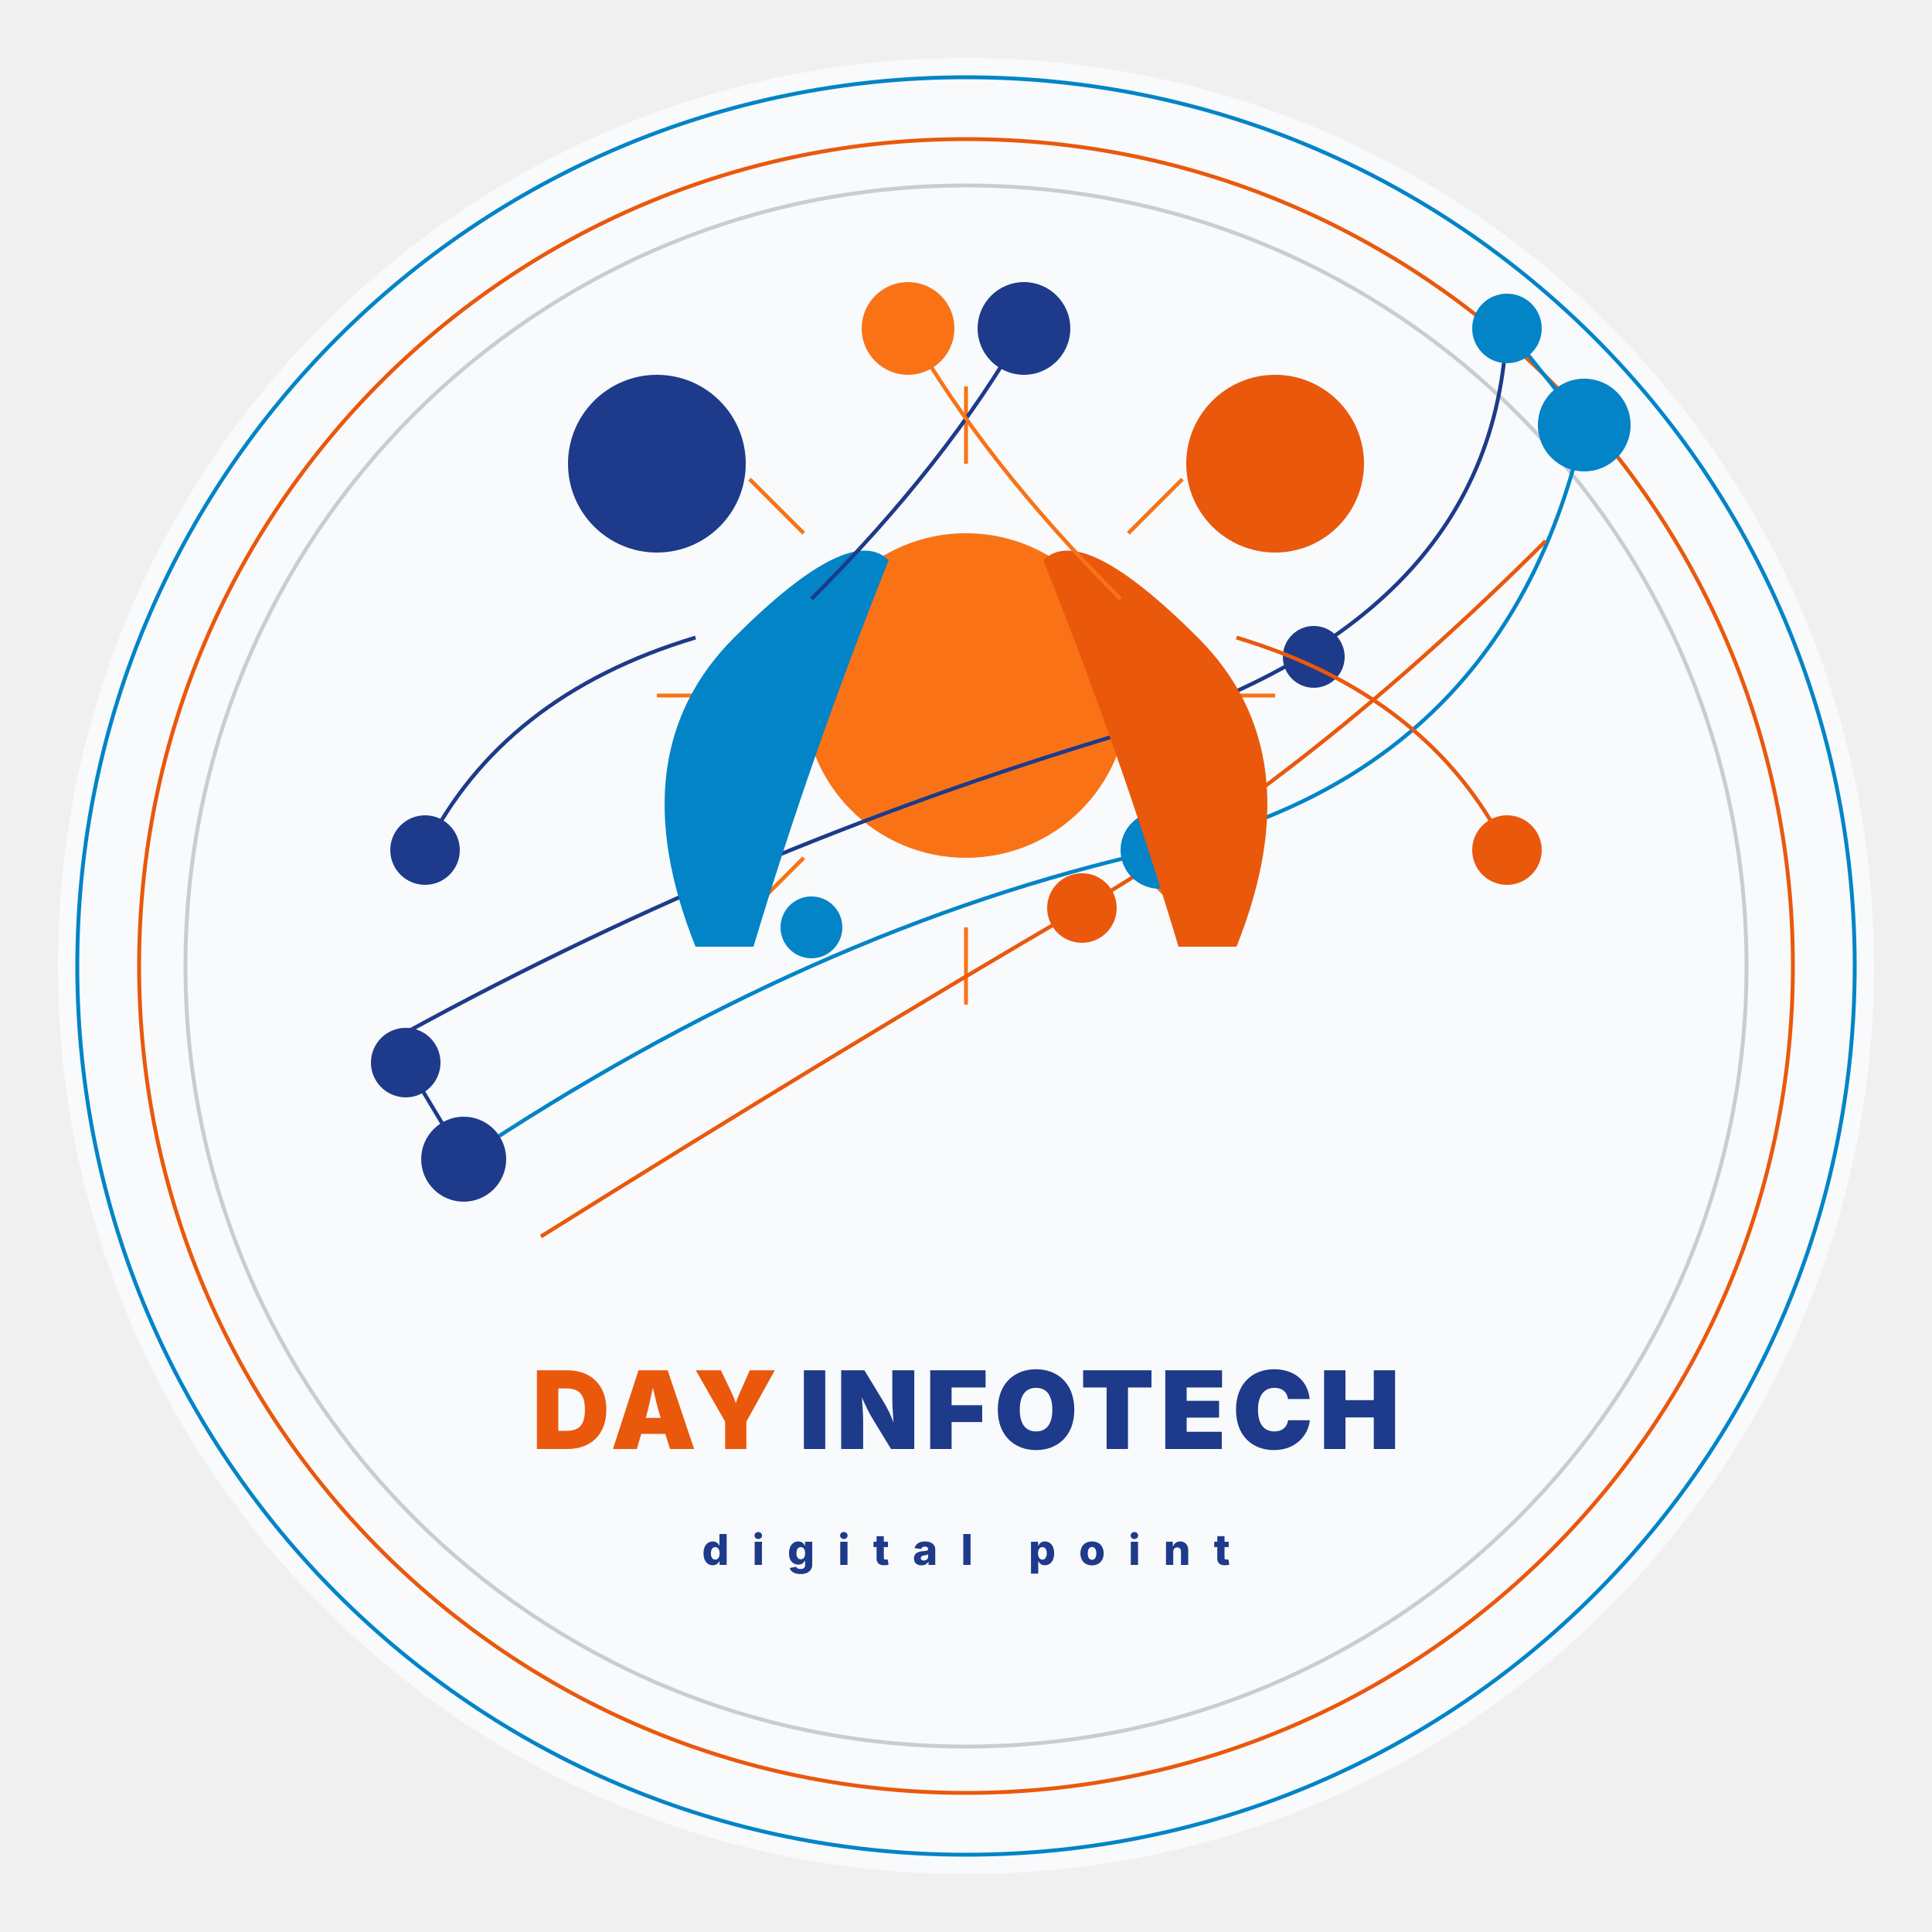
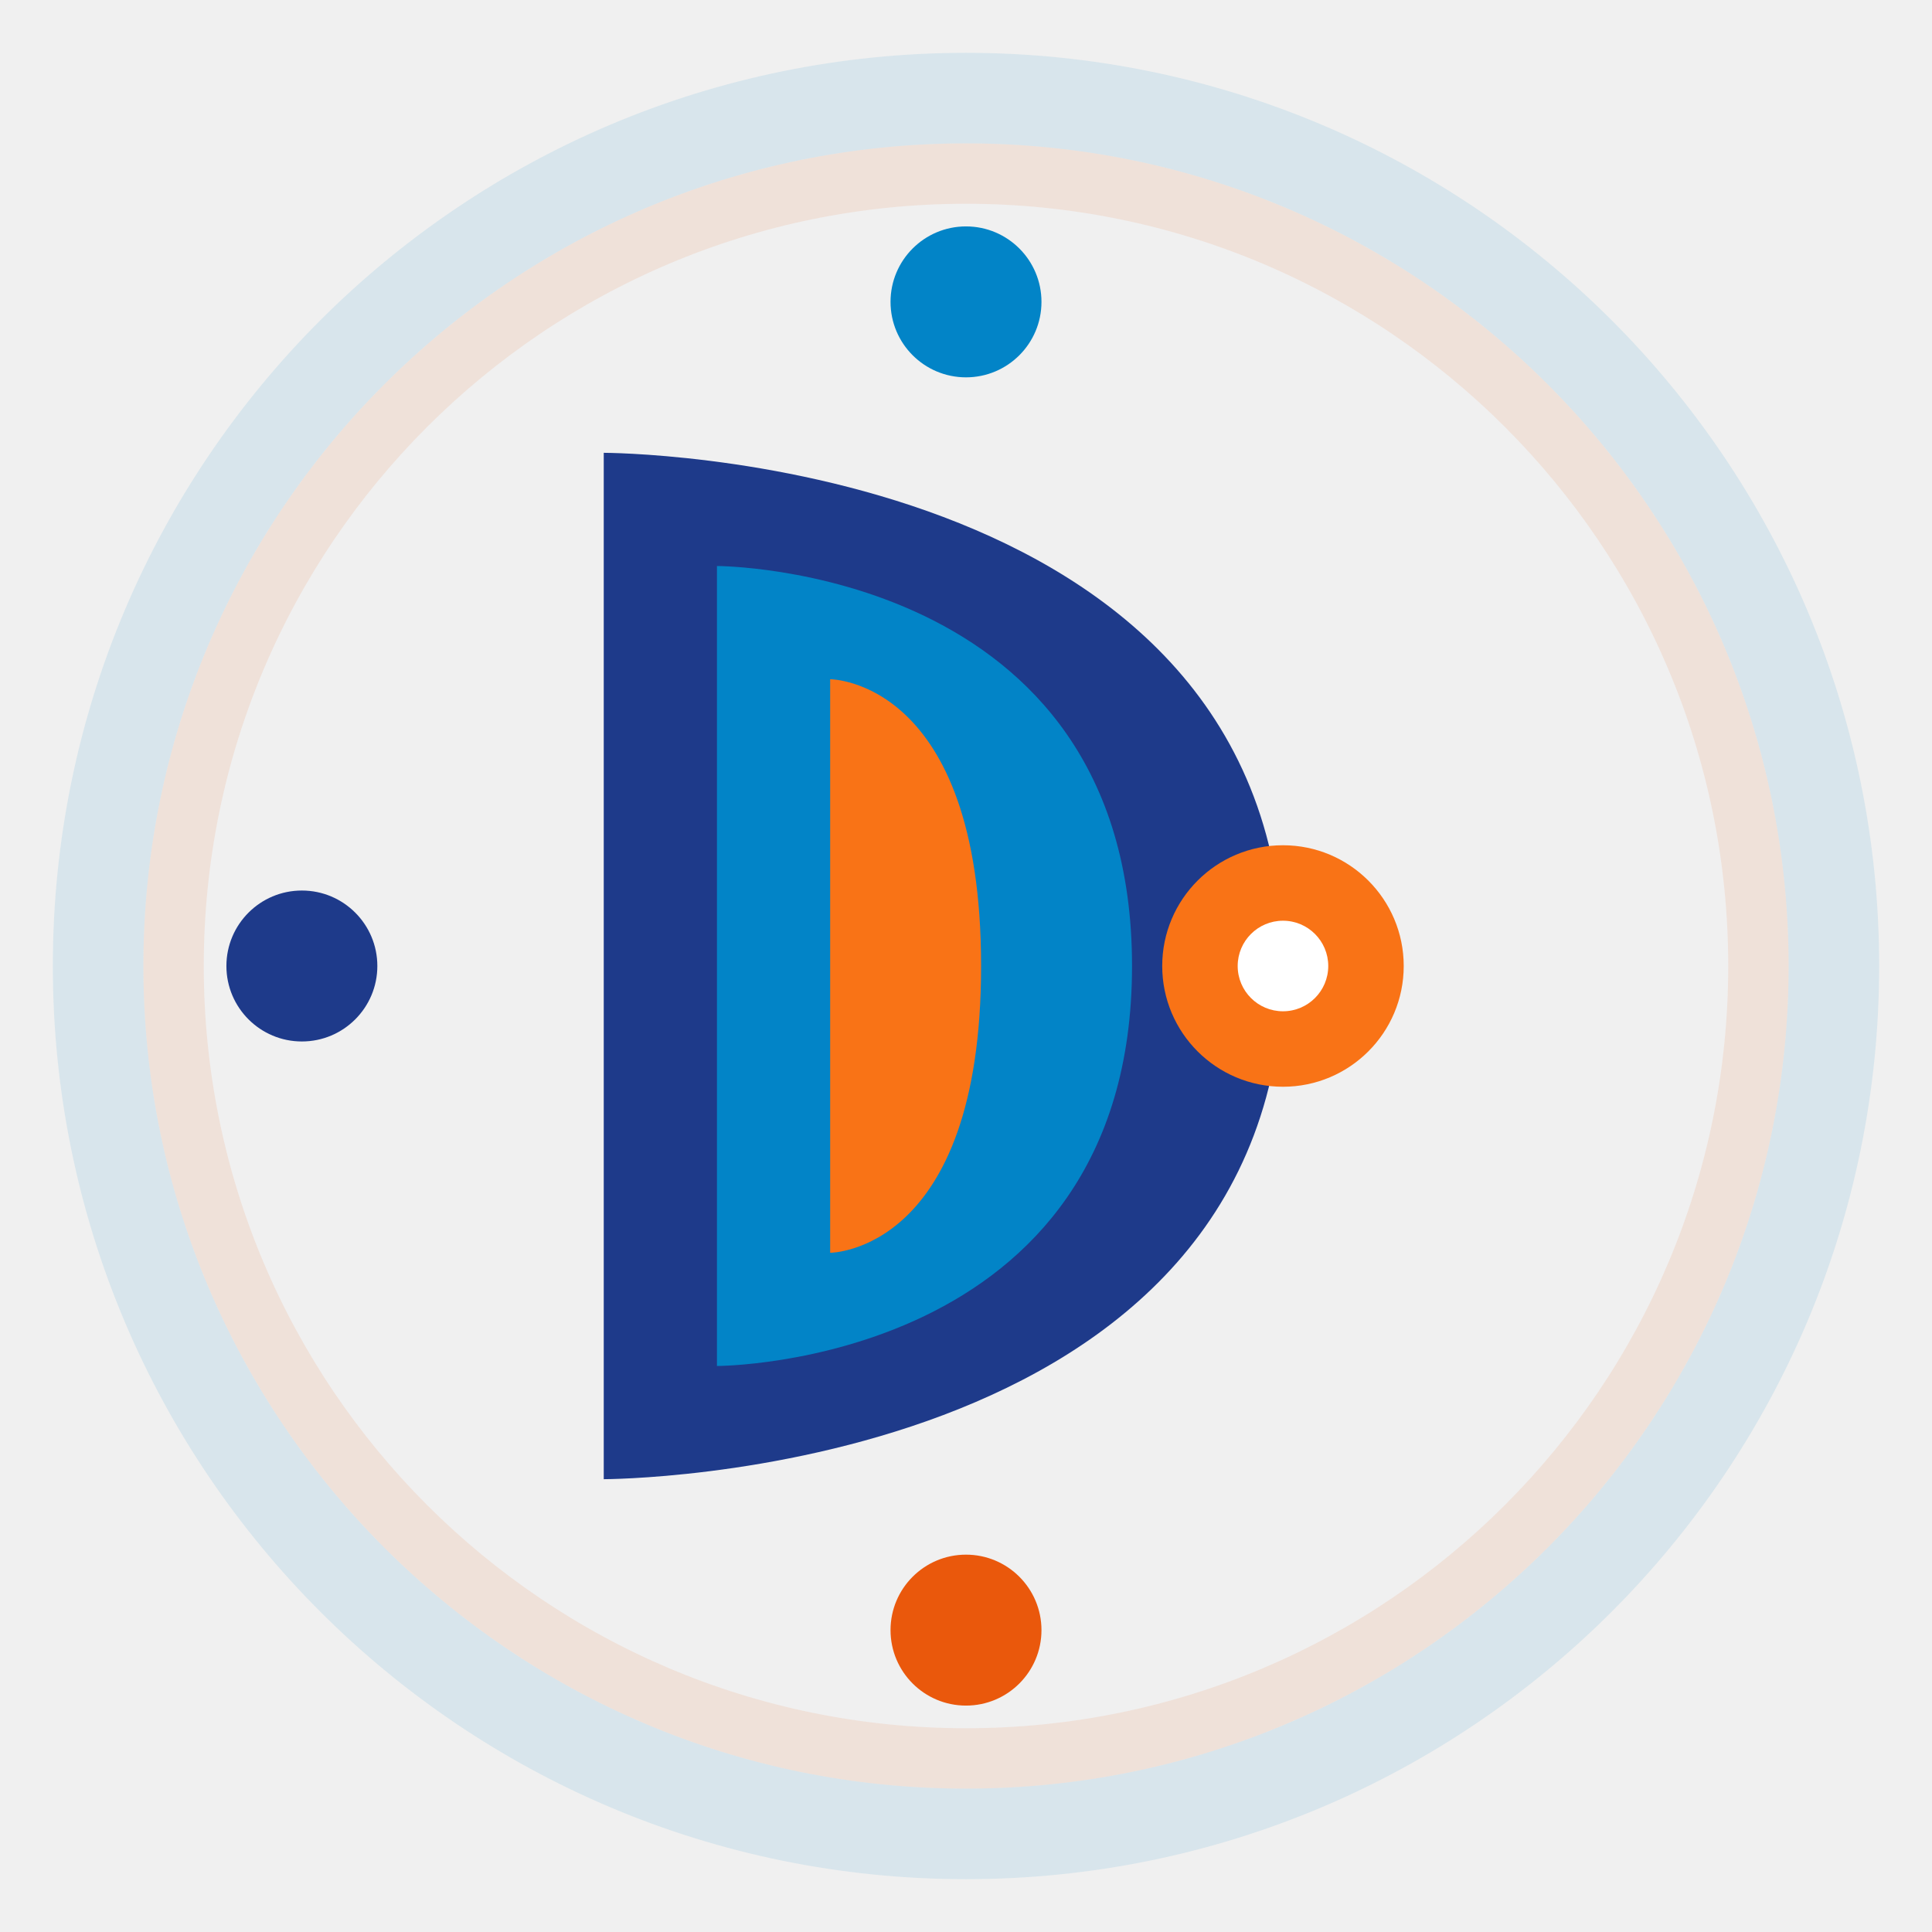
- <svg xmlns="http://www.w3.org/2000/svg" width="1024" height="1024" viewBox="0 0 500 500" fill="none">
-   <style>
-     .brand-title {
-       font-family: 'Inter', 'Helvetica Neue', 'Arial', sans-serif;
-       font-weight: 900;
-       font-size: 28px;
-       text-transform: uppercase;
-       letter-spacing: 1.5px;
-     }
-     .brand-sub {
-       font-family: 'Inter', 'Helvetica Neue', 'Arial', sans-serif;
-       font-weight: 800;
-       font-size: 11px;
-       text-transform: uppercase;
-       letter-spacing: 6px;
-       fill: #1e3a8a;
-     }
-   </style>
-   <circle cx="250" cy="250" r="235" fill="#F8FAFC" />
-   <circle cx="250" cy="250" r="230" stroke="#0284C7" strokeWidth="11" />
-   <circle cx="250" cy="250" r="214" stroke="#EA580C" strokeWidth="9" />
-   <circle cx="250" cy="250" r="202" stroke="#0F172A" strokeWidth="2" strokeDasharray="10 10" opacity="0.2" />
-   <g id="Sun">
-     <circle cx="250" cy="180" r="42" fill="#F97316" />
-     <path d="M250 120 L250 100" stroke="#F97316" strokeWidth="5" strokeLinecap="round" />
-     <path d="M250 240 L250 260" stroke="#F97316" strokeWidth="5" strokeLinecap="round" />
-     <path d="M190 180 L170 180" stroke="#F97316" strokeWidth="5" strokeLinecap="round" />
-     <path d="M310 180 L330 180" stroke="#F97316" strokeWidth="5" strokeLinecap="round" />
-     <path d="M208 138 L194 124" stroke="#F97316" strokeWidth="5" strokeLinecap="round" />
-     <path d="M292 222 L306 236" stroke="#F97316" strokeWidth="5" strokeLinecap="round" />
-     <path d="M208 222 L194 236" stroke="#F97316" strokeWidth="5" strokeLinecap="round" />
-     <path d="M292 138 L306 124" stroke="#F97316" strokeWidth="5" strokeLinecap="round" />
+ <svg xmlns="http://www.w3.org/2000/svg" width="1024" height="1024" viewBox="0 0 512 512" fill="none">
+   <circle cx="256" cy="256" r="230" stroke="#0284C7" stroke-width="24" opacity="0.1" />
+   <circle cx="256" cy="256" r="210" stroke="#EA580C" stroke-width="16" opacity="0.1" />
+   <g id="MainSymbol">
+     <path d="M160 120 V392 C160 392 340 392 340 256 C340 120 160 120 160 120Z" fill="#1E3A8A" />
+     <path d="M190 150 V362 C190 362 300 362 300 256 C300 150 190 150 190 150Z" fill="#0284C7" />
+     <path d="M220 180 V332 C220 332 260 332 260 256 C260 180 220 180 220 180Z" fill="#F97316" />
+     <circle cx="340" cy="256" r="32" fill="#F97316" />
+     <circle cx="340" cy="256" r="12" fill="white" />
  </g>
-   <g id="DigitalPathways">
-     <path d="M120 300 Q210 240 300 220 T410 110" stroke="#0284C7" strokeWidth="9" strokeLinecap="round" />
-     <path d="M140 320 Q220 270 280 235 T400 140" stroke="#EA580C" strokeWidth="7" strokeLinecap="round" />
-     <path d="M100 270 Q190 220 290 190 T390 80" stroke="#1E3A8A" strokeWidth="5" strokeLinecap="round" />
-     <circle cx="120" cy="300" r="11" fill="#1E3A8A" />
-     <line x1="120" y1="300" x2="105" y2="275" stroke="#1E3A8A" strokeWidth="4" />
-     <circle cx="105" cy="275" r="9" fill="#1E3A8A" />
-     <circle cx="300" cy="220" r="10" fill="#0284C7" />
-     <circle cx="280" cy="235" r="9" fill="#EA580C" />
-     <circle cx="210" cy="240" r="8" fill="#0284C7" />
-     <circle cx="340" cy="170" r="8" fill="#1E3A8A" />
-     <circle cx="410" cy="110" r="12" fill="#0284C7" />
-     <line x1="410" y1="110" x2="390" y2="85" stroke="#0284C7" strokeWidth="4" />
-     <circle cx="390" cy="85" r="9" fill="#0284C7" />
-   </g>
-   <g id="Figures">
-     <path d="M180 245 Q160 195 190 165 T230 145 Q210 195 195 245 Z" fill="#0284C7" />
-     <circle cx="170" cy="120" r="23" fill="#1E3A8A" />
-     <path d="M180 165 Q130 180 110 220" stroke="#1E3A8A" strokeWidth="13" strokeLinecap="round" />
-     <circle cx="110" cy="220" r="9" fill="#1E3A8A" />
-     <path d="M210 155 Q245 120 265 85" stroke="#1E3A8A" strokeWidth="15" strokeLinecap="round" />
-     <circle cx="265" cy="85" r="12" fill="#1E3A8A" />
-     <path d="M320 245 Q340 195 310 165 T270 145 Q290 195 305 245 Z" fill="#EA580C" />
-     <circle cx="330" cy="120" r="23" fill="#EA580C" />
-     <path d="M320 165 Q370 180 390 220" stroke="#EA580C" strokeWidth="13" strokeLinecap="round" />
-     <circle cx="390" cy="220" r="9" fill="#EA580C" />
-     <path d="M290 155 Q255 120 235 85" stroke="#F97316" strokeWidth="15" strokeLinecap="round" />
-     <circle cx="235" cy="85" r="12" fill="#F97316" />
-   </g>
-   <g id="BrandText" text-anchor="middle">
-     <text x="250" y="375" class="brand-title">
-       <tspan fill="#EA580C">DAY</tspan>
-       <tspan fill="#1e3a8a">INFOTECH</tspan>
-     </text>
-     <text x="250" y="405" class="brand-sub">
-       digital point
-     </text>
-   </g>
+   <circle cx="256" cy="80" r="20" fill="#0284C7" />
+   <circle cx="256" cy="432" r="20" fill="#EA580C" />
+   <circle cx="80" cy="256" r="20" fill="#1E3A8A" />
</svg>
